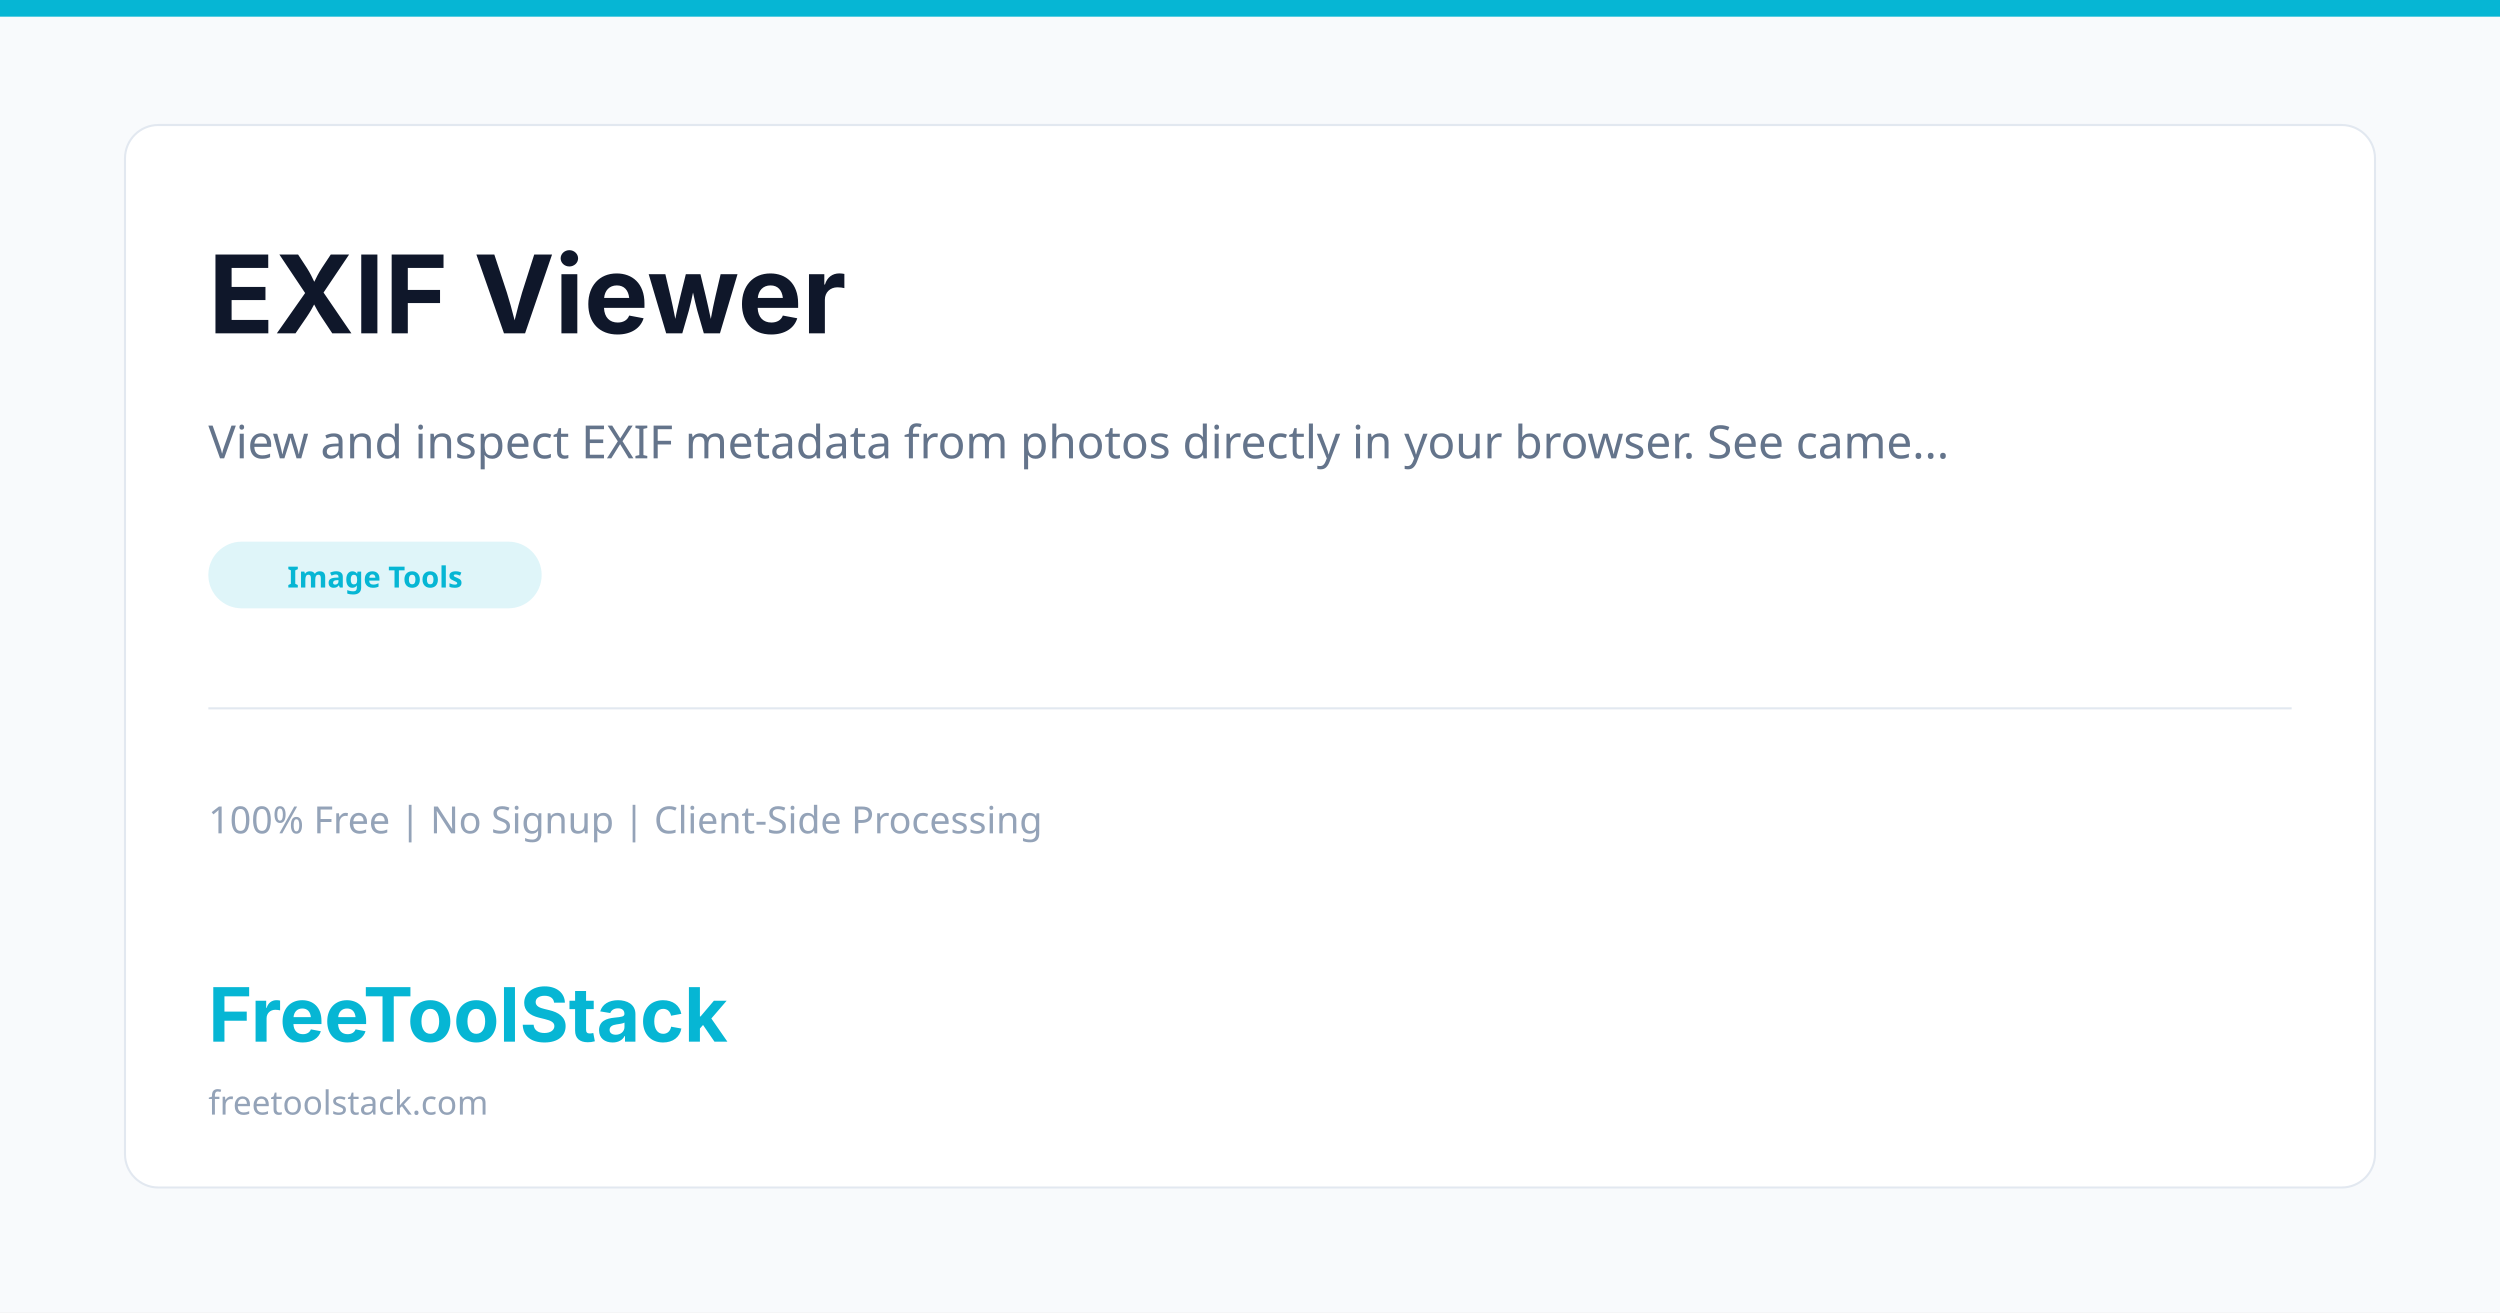
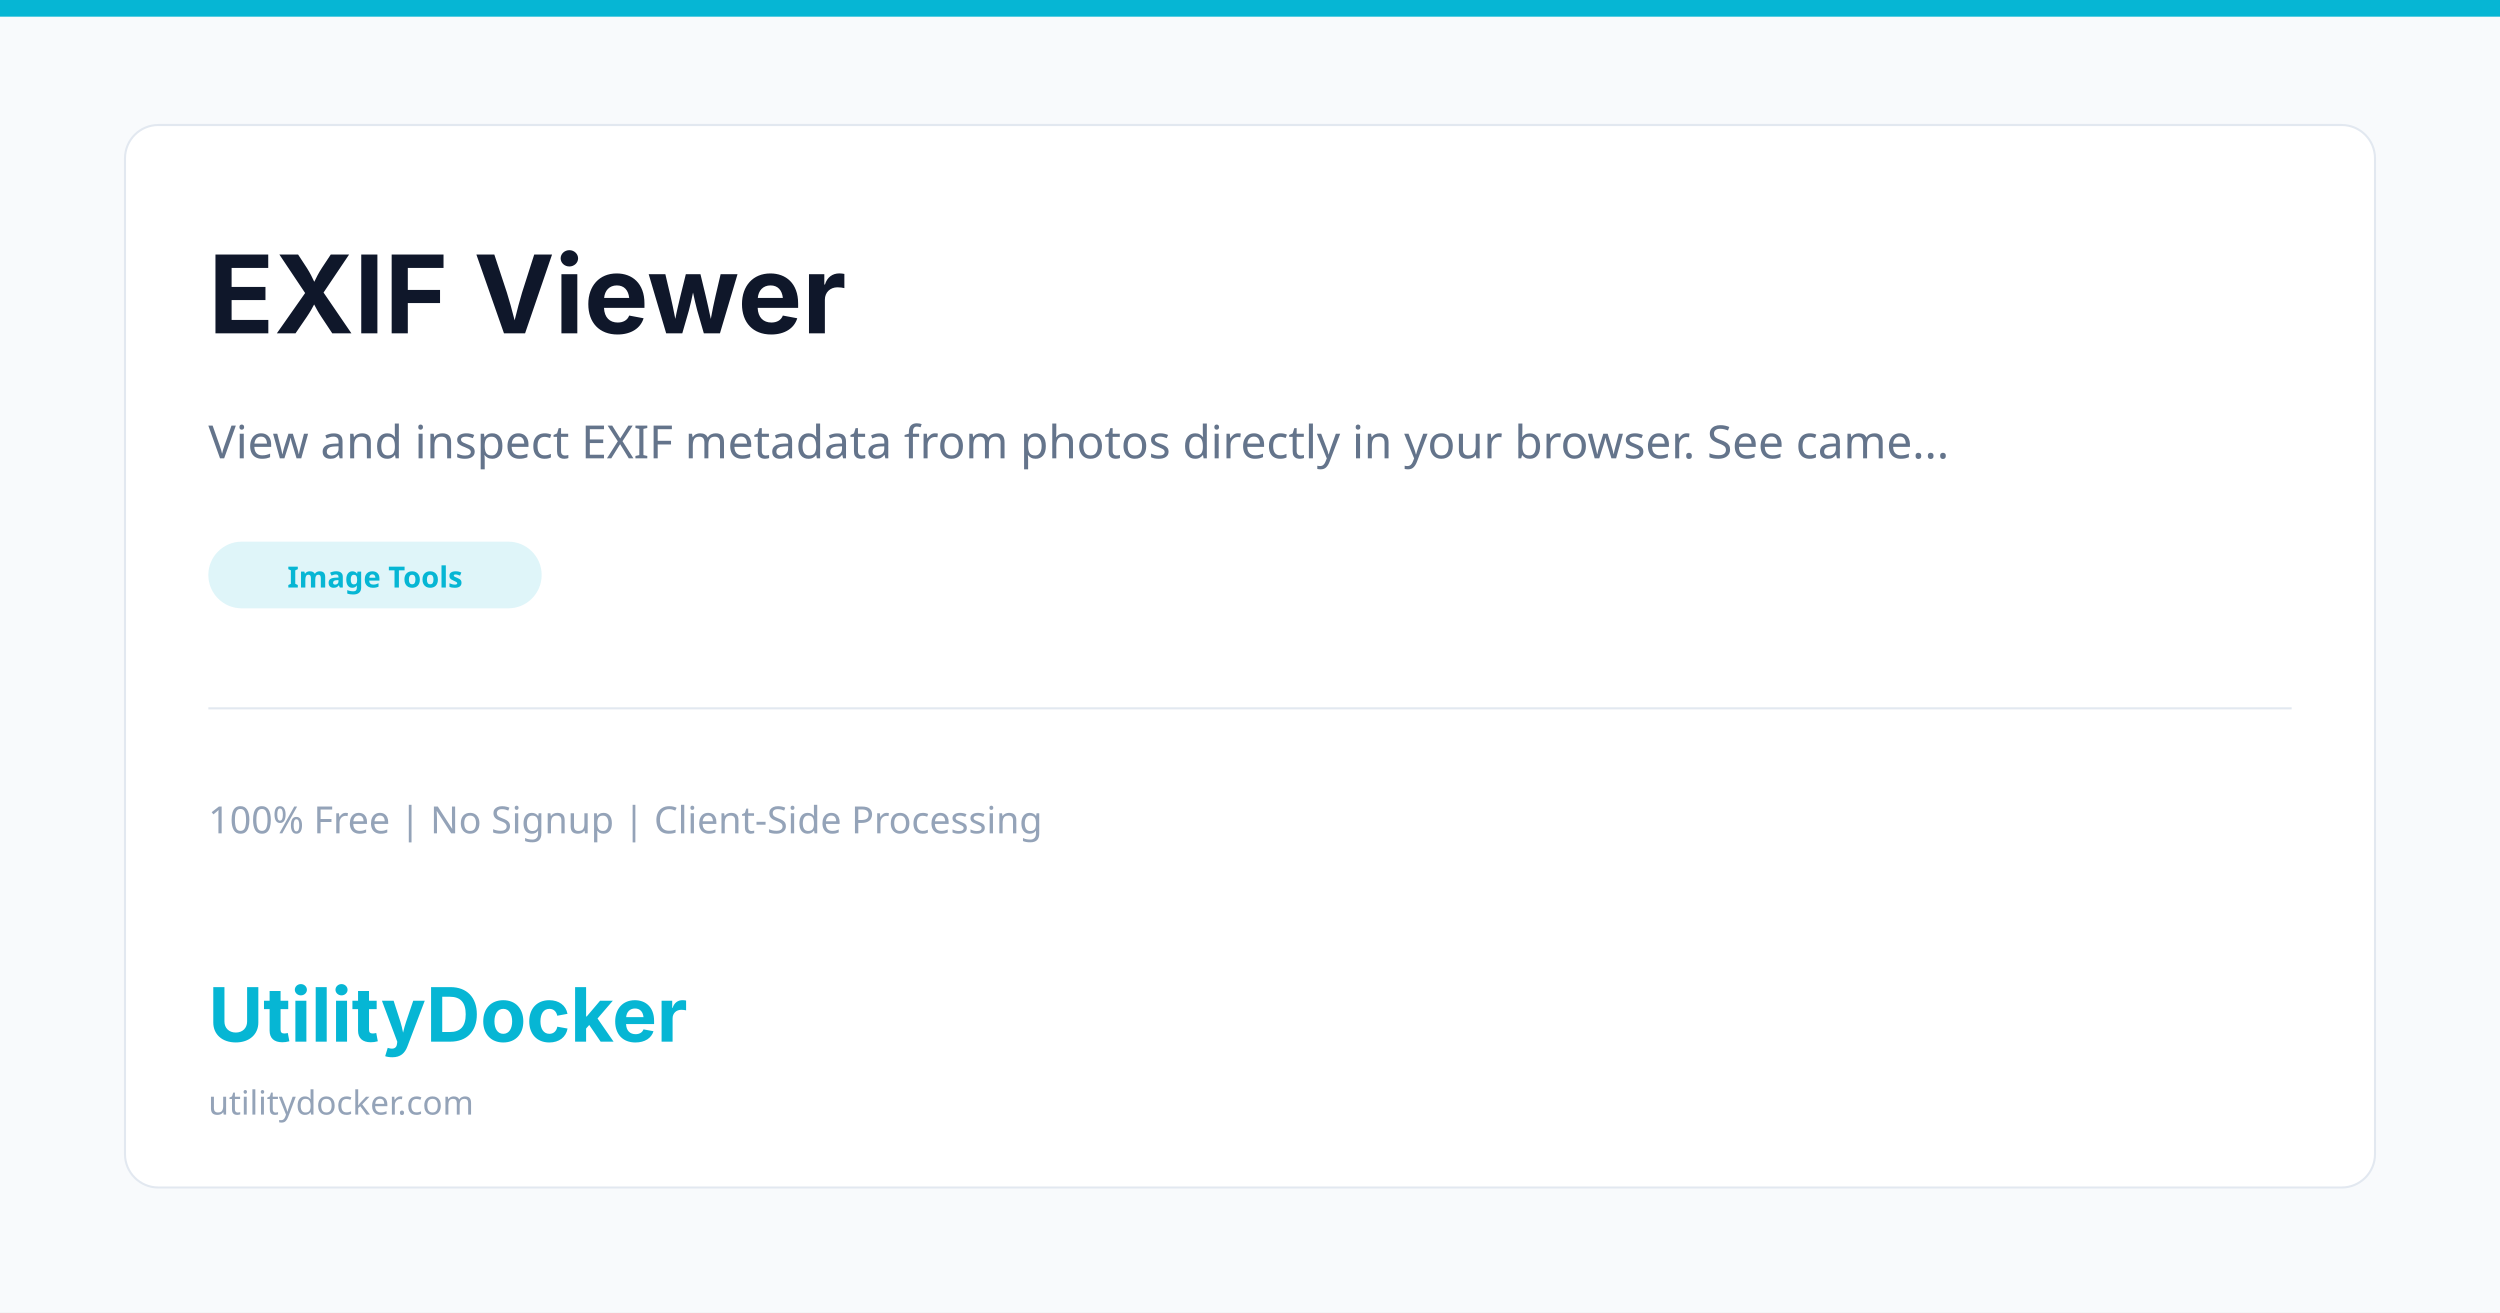
<svg xmlns="http://www.w3.org/2000/svg" width="1200" height="630" viewBox="0 0 1200 630">
  <rect width="1200" height="630" fill="#f8fafc" />
  <rect x="0" y="0" width="1200" height="8" fill="#06b6d4" />
  <rect x="60" y="60" width="1080" height="510" rx="16" fill="white" stroke="#e2e8f0" stroke-width="1" />
  <text x="100" y="160" font-family="system-ui, -apple-system, sans-serif" font-size="52" font-weight="bold" fill="#0f172a">EXIF Viewer</text>
  <text x="100" y="220" font-family="system-ui, sans-serif" font-size="22" fill="#64748b">View and inspect EXIF metadata from photos directly in your browser. See came...</text>
  <rect x="100" y="260" width="160" height="32" rx="16" fill="#06b6d420" />
  <text x="180" y="282" font-family="system-ui, sans-serif" font-size="14" font-weight="600" fill="#06b6d4" text-anchor="middle">Image Tools</text>
  <line x1="100" y1="340" x2="1100" y2="340" stroke="#e2e8f0" stroke-width="1" />
  <text x="100" y="400" font-family="system-ui, sans-serif" font-size="18" fill="#94a3b8">100% Free | No Signup | Client-Side Processing</text>
-   <text x="100" y="500" font-family="system-ui, -apple-system, sans-serif" font-size="36" font-weight="bold" fill="#06b6d4">FreeToolStack</text>
-   <text x="100" y="535" font-family="system-ui, sans-serif" font-size="16" fill="#94a3b8">freetoolstack.com</text>
+   <text x="100" y="500" font-family="system-ui, -apple-system, sans-serif" font-size="36" font-weight="bold" fill="#06b6d4">UtilityDocker</text>
+   <text x="100" y="535" font-family="system-ui, sans-serif" font-size="16" fill="#94a3b8">utilitydocker.com</text>
</svg>
